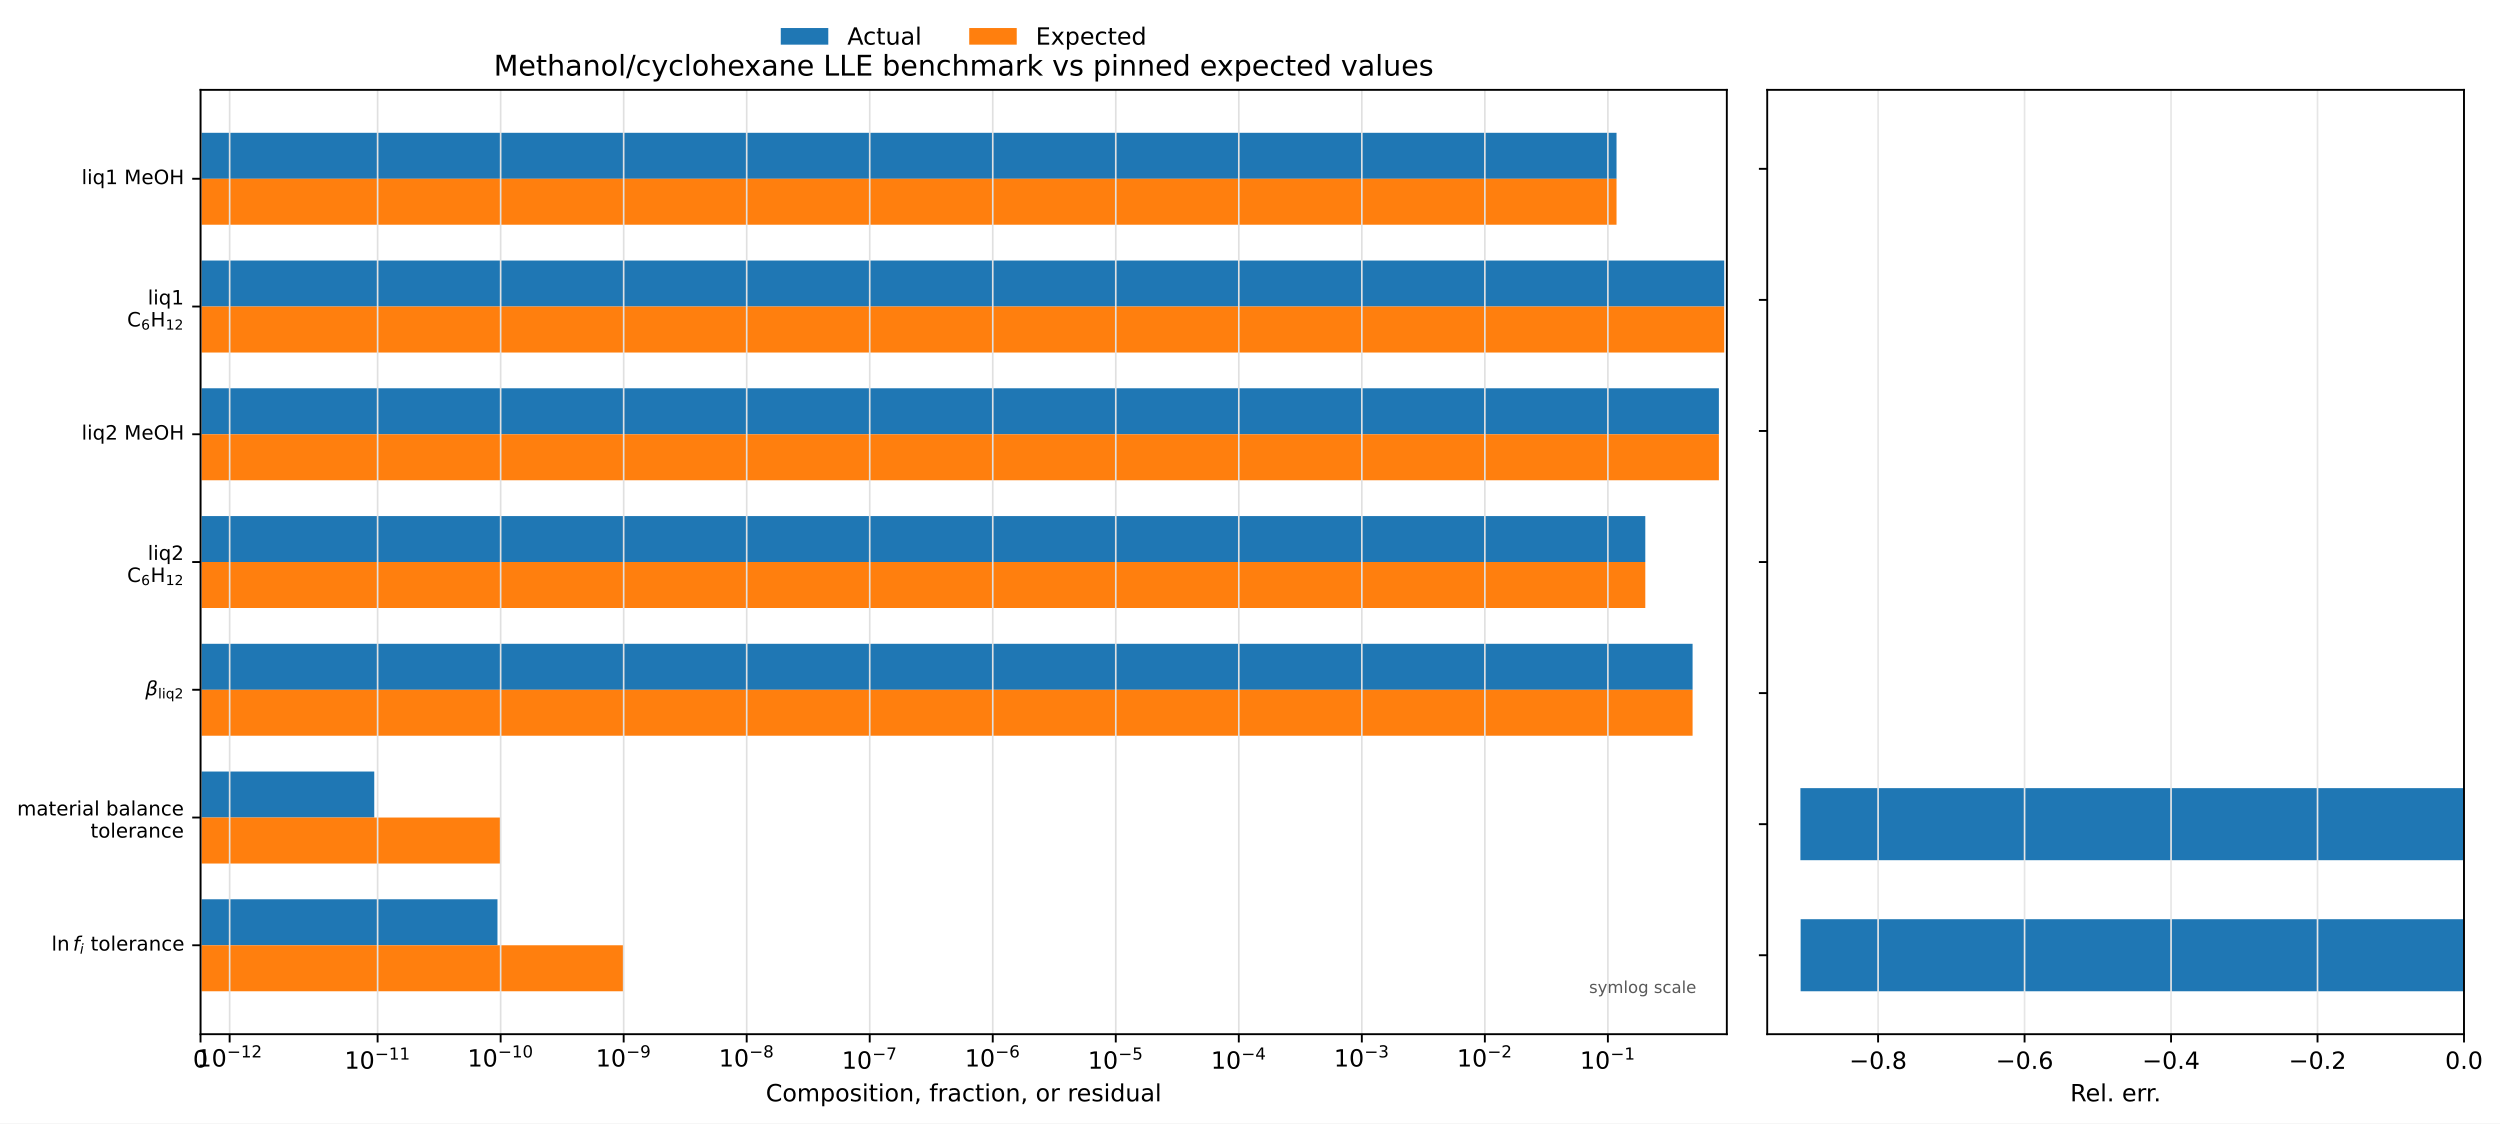
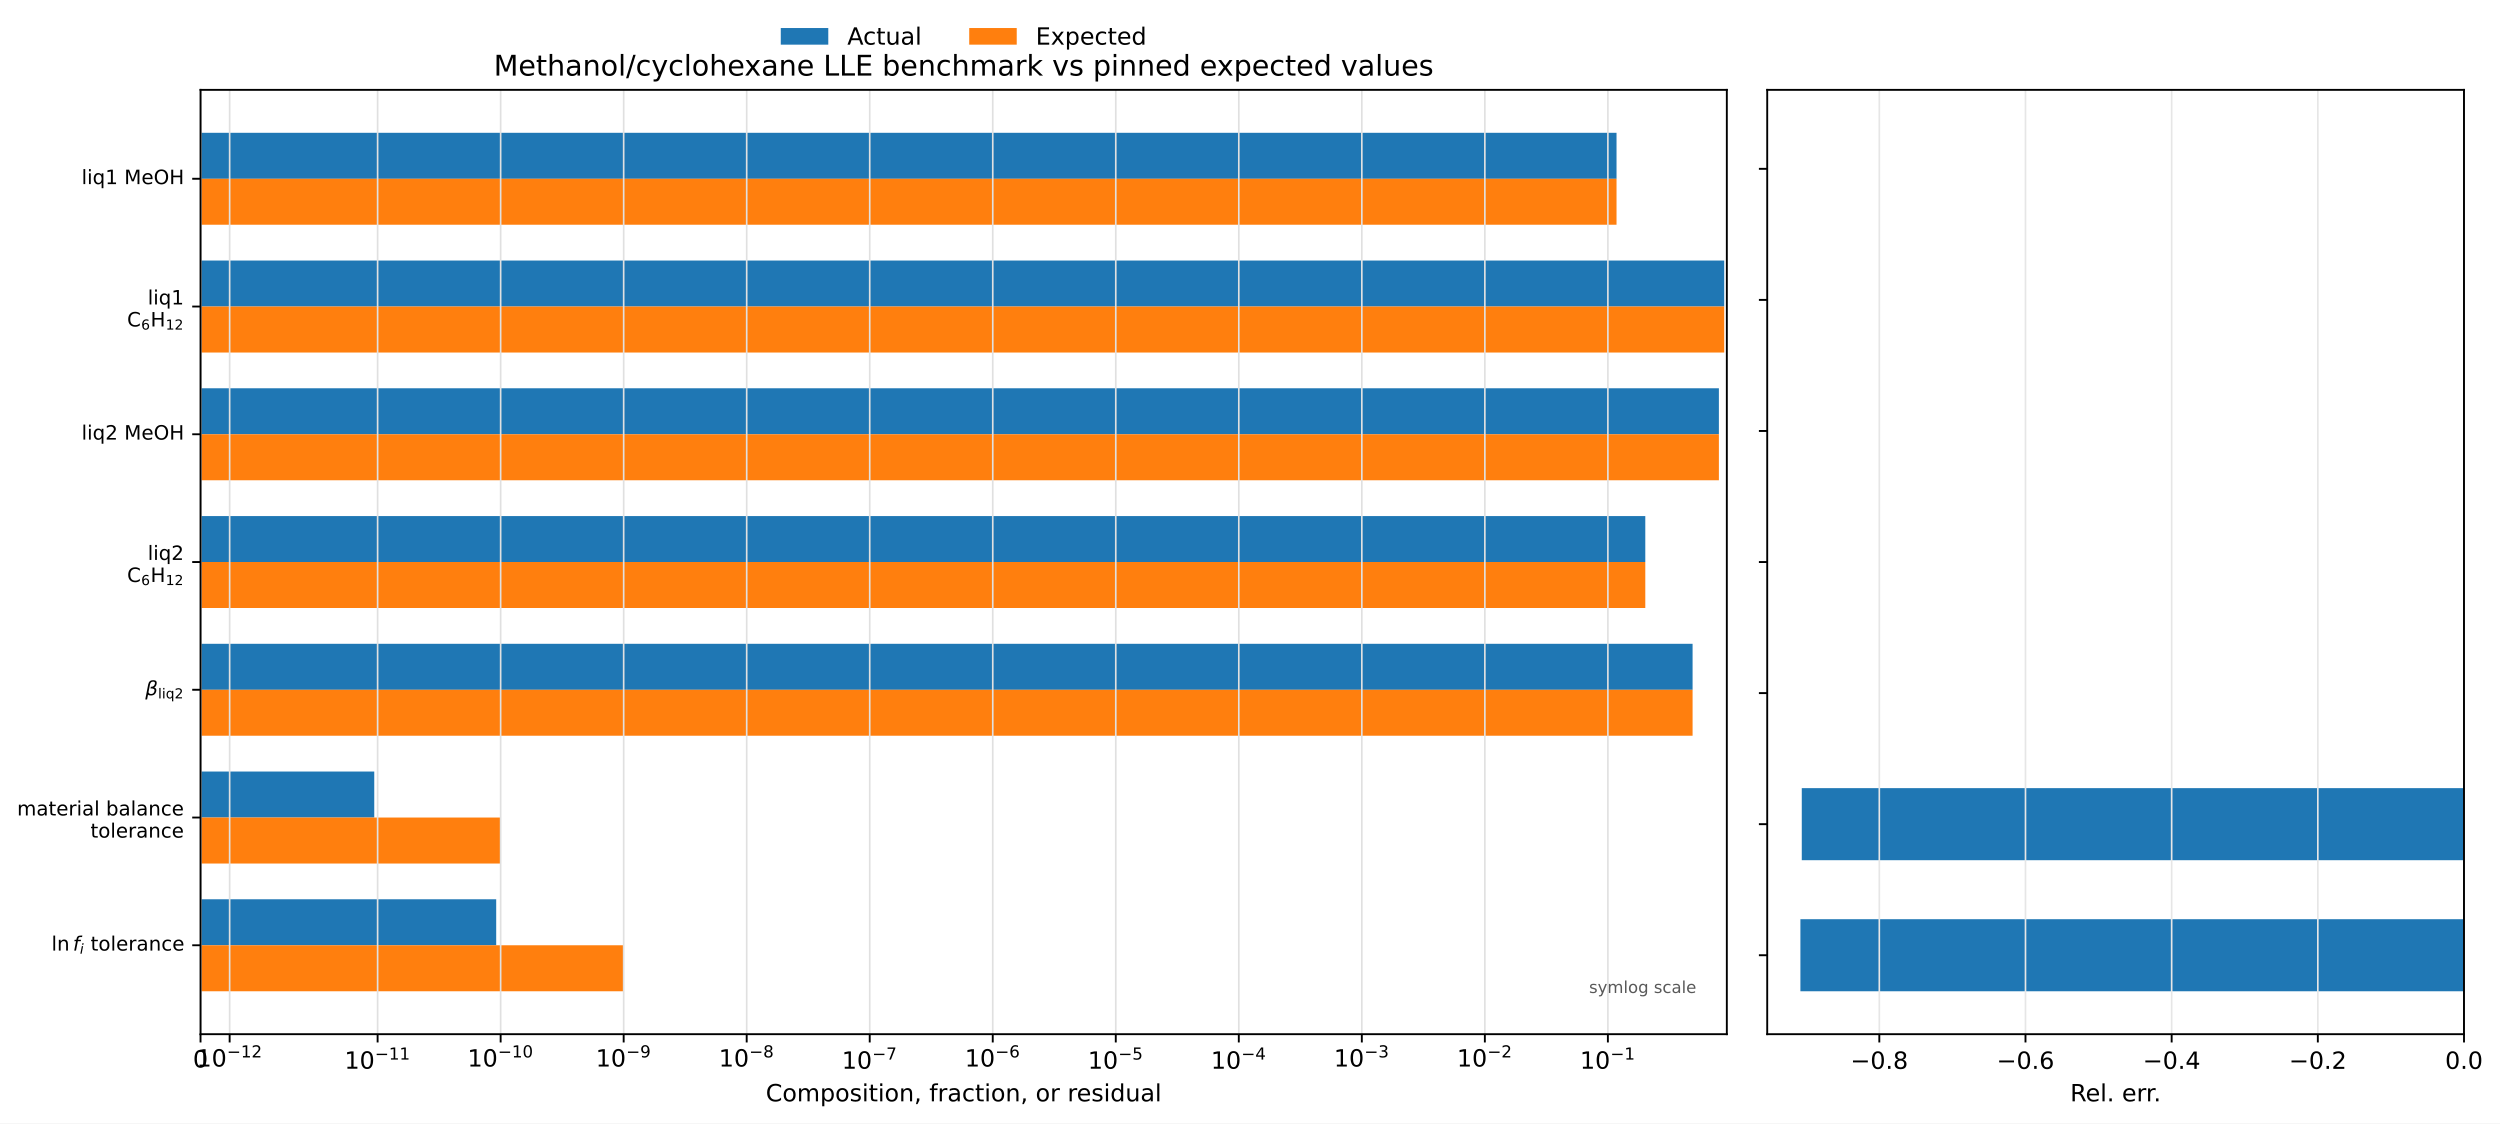
<svg xmlns="http://www.w3.org/2000/svg" xmlns:xlink="http://www.w3.org/1999/xlink" width="1052.368pt" height="472.893pt" viewBox="0 0 1052.368 472.893" version="1.1">
  <defs>
    <style type="text/css">*{stroke-linejoin: round; stroke-linecap: butt}</style>
  </defs>
  <g id="figure_1">
    <g id="patch_1">
      <path d="M 0 472.893 L 1052.368 472.893 L 1052.368 0 L 0 0 z " style="fill: #ffffff" />
    </g>
    <g id="axes_1">
      <g id="patch_2">
        <path d="M 84.411 435.336 L 726.904 435.336 L 726.904 37.828 L 84.411 37.828 z " style="fill: #ffffff" />
      </g>
      <g id="patch_3">
        <path d="M 84.411 55.897 L 680.475 55.897 L 680.475 75.256 L 84.411 75.256 z " clip-path="url(#p7296c8c92c)" style="fill: #1f77b4" />
      </g>
      <g id="patch_4">
        <path d="M 84.411 109.672 L 725.807 109.672 L 725.807 129.031 L 84.411 129.031 z " clip-path="url(#p7296c8c92c)" style="fill: #1f77b4" />
      </g>
      <g id="patch_5">
        <path d="M 84.411 163.448 L 723.562 163.448 L 723.562 182.807 L 84.411 182.807 z " clip-path="url(#p7296c8c92c)" style="fill: #1f77b4" />
      </g>
      <g id="patch_6">
        <path d="M 84.411 217.223 L 692.581 217.223 L 692.581 236.582 L 84.411 236.582 z " clip-path="url(#p7296c8c92c)" style="fill: #1f77b4" />
      </g>
      <g id="patch_7">
        <path d="M 84.411 270.999 L 712.49 270.999 L 712.49 290.358 L 84.411 290.358 z " clip-path="url(#p7296c8c92c)" style="fill: #1f77b4" />
      </g>
      <g id="patch_8">
        <path d="M 84.411 324.774 L 157.543 324.774 L 157.543 344.133 L 84.411 344.133 z " clip-path="url(#p7296c8c92c)" style="fill: #1f77b4" />
      </g>
      <g id="patch_9">
-         <path d="M 84.411 378.55 L 209.408 378.55 L 209.408 397.909 L 84.411 397.909 z " clip-path="url(#p7296c8c92c)" style="fill: #1f77b4" />
+         <path d="M 84.411 378.55 L 208.874 378.55 L 208.874 397.909 L 84.411 397.909 z " clip-path="url(#p7296c8c92c)" style="fill: #1f77b4" />
      </g>
      <g id="patch_10">
        <path d="M 84.411 75.256 L 680.475 75.256 L 680.475 94.615 L 84.411 94.615 z " clip-path="url(#p7296c8c92c)" style="fill: #ff7f0e" />
      </g>
      <g id="patch_11">
        <path d="M 84.411 129.031 L 725.807 129.031 L 725.807 148.391 L 84.411 148.391 z " clip-path="url(#p7296c8c92c)" style="fill: #ff7f0e" />
      </g>
      <g id="patch_12">
        <path d="M 84.411 182.807 L 723.562 182.807 L 723.562 202.166 L 84.411 202.166 z " clip-path="url(#p7296c8c92c)" style="fill: #ff7f0e" />
      </g>
      <g id="patch_13">
        <path d="M 84.411 236.582 L 692.581 236.582 L 692.581 255.942 L 84.411 255.942 z " clip-path="url(#p7296c8c92c)" style="fill: #ff7f0e" />
      </g>
      <g id="patch_14">
        <path d="M 84.411 290.358 L 712.49 290.358 L 712.49 309.717 L 84.411 309.717 z " clip-path="url(#p7296c8c92c)" style="fill: #ff7f0e" />
      </g>
      <g id="patch_15">
        <path d="M 84.411 344.133 L 210.744 344.133 L 210.744 363.492 L 84.411 363.492 z " clip-path="url(#p7296c8c92c)" style="fill: #ff7f0e" />
      </g>
      <g id="patch_16">
        <path d="M 84.411 397.909 L 262.532 397.909 L 262.532 417.268 L 84.411 417.268 z " clip-path="url(#p7296c8c92c)" style="fill: #ff7f0e" />
      </g>
      <g id="matplotlib.axis_1">
        <g id="xtick_1">
          <g id="line2d_1">
            <path d="M 84.411 435.336 L 84.411 37.828 " clip-path="url(#p7296c8c92c)" style="fill: none; stroke: #e0e0e0; stroke-width: 0.7; stroke-linecap: square" />
          </g>
          <g id="line2d_2">
            <defs>
              <path id="mdc2d018aba" d="M 0 0 L 0 3.5 " style="stroke: #000000; stroke-width: 0.8" />
            </defs>
            <g>
              <use xlink:href="#mdc2d018aba" x="84.411" y="435.336" style="stroke: #000000; stroke-width: 0.8" />
            </g>
          </g>
          <g id="text_1">
            <g transform="translate(81.21149 449.9349)">
              <text>
                <tspan x="0" y="-0.578" style="font-size: 10px; font-family: 'DejaVu Sans'">0</tspan>
              </text>
            </g>
          </g>
        </g>
        <g id="xtick_2">
          <g id="line2d_3">
            <path d="M 96.666 435.336 L 96.666 37.828 " clip-path="url(#p7296c8c92c)" style="fill: none; stroke: #e0e0e0; stroke-width: 0.7; stroke-linecap: square" />
          </g>
          <g id="line2d_4">
            <g>
              <use xlink:href="#mdc2d018aba" x="96.666" y="435.336" style="stroke: #000000; stroke-width: 0.8" />
            </g>
          </g>
          <g id="text_2">
            <g transform="translate(82.71625 449.9349)">
              <text>
                <tspan x="0" y="-0.977" style="font-size: 10px; font-family: 'DejaVu Sans'">1</tspan>
                <tspan x="6.362" y="-0.977" style="font-size: 10px; font-family: 'DejaVu Sans'">0</tspan>
                <tspan x="12.82" y="-4.805" style="font-size: 7px; font-family: 'DejaVu Sans'">−</tspan>
                <tspan x="18.686" y="-4.805" style="font-size: 7px; font-family: 'DejaVu Sans'">1</tspan>
                <tspan x="23.139" y="-4.805" style="font-size: 7px; font-family: 'DejaVu Sans'">2</tspan>
              </text>
            </g>
          </g>
        </g>
        <g id="xtick_3">
          <g id="line2d_5">
            <path d="M 158.956 435.336 L 158.956 37.828 " clip-path="url(#p7296c8c92c)" style="fill: none; stroke: #e0e0e0; stroke-width: 0.7; stroke-linecap: square" />
          </g>
          <g id="line2d_6">
            <g>
              <use xlink:href="#mdc2d018aba" x="158.956" y="435.336" style="stroke: #000000; stroke-width: 0.8" />
            </g>
          </g>
          <g id="text_3">
            <g transform="translate(145.0063 449.9349)">
              <text>
                <tspan x="0" y="-0.064" style="font-size: 10px; font-family: 'DejaVu Sans'">1</tspan>
                <tspan x="6.362" y="-0.064" style="font-size: 10px; font-family: 'DejaVu Sans'">0</tspan>
                <tspan x="12.82" y="-3.892" style="font-size: 7px; font-family: 'DejaVu Sans'">−</tspan>
                <tspan x="18.686" y="-3.892" style="font-size: 7px; font-family: 'DejaVu Sans'">1</tspan>
                <tspan x="23.139" y="-3.892" style="font-size: 7px; font-family: 'DejaVu Sans'">1</tspan>
              </text>
            </g>
          </g>
        </g>
        <g id="xtick_4">
          <g id="line2d_7">
            <path d="M 210.744 435.336 L 210.744 37.828 " clip-path="url(#p7296c8c92c)" style="fill: none; stroke: #e0e0e0; stroke-width: 0.7; stroke-linecap: square" />
          </g>
          <g id="line2d_8">
            <g>
              <use xlink:href="#mdc2d018aba" x="210.744" y="435.336" style="stroke: #000000; stroke-width: 0.8" />
            </g>
          </g>
          <g id="text_4">
            <g transform="translate(196.794 449.9349)">
              <text>
                <tspan x="0" y="-0.977" style="font-size: 10px; font-family: 'DejaVu Sans'">1</tspan>
                <tspan x="6.362" y="-0.977" style="font-size: 10px; font-family: 'DejaVu Sans'">0</tspan>
                <tspan x="12.82" y="-4.805" style="font-size: 7px; font-family: 'DejaVu Sans'">−</tspan>
                <tspan x="18.686" y="-4.805" style="font-size: 7px; font-family: 'DejaVu Sans'">1</tspan>
                <tspan x="23.139" y="-4.805" style="font-size: 7px; font-family: 'DejaVu Sans'">0</tspan>
              </text>
            </g>
          </g>
        </g>
        <g id="xtick_5">
          <g id="line2d_9">
            <path d="M 262.532 435.336 L 262.532 37.828 " clip-path="url(#p7296c8c92c)" style="fill: none; stroke: #e0e0e0; stroke-width: 0.7; stroke-linecap: square" />
          </g>
          <g id="line2d_10">
            <g>
              <use xlink:href="#mdc2d018aba" x="262.532" y="435.336" style="stroke: #000000; stroke-width: 0.8" />
            </g>
          </g>
          <g id="text_5">
            <g transform="translate(250.7816 449.9349)">
              <text>
                <tspan x="0" y="-0.977" style="font-size: 10px; font-family: 'DejaVu Sans'">1</tspan>
                <tspan x="6.362" y="-0.977" style="font-size: 10px; font-family: 'DejaVu Sans'">0</tspan>
                <tspan x="12.82" y="-4.805" style="font-size: 7px; font-family: 'DejaVu Sans'">−</tspan>
                <tspan x="18.686" y="-4.805" style="font-size: 7px; font-family: 'DejaVu Sans'">9</tspan>
              </text>
            </g>
          </g>
        </g>
        <g id="xtick_6">
          <g id="line2d_11">
            <path d="M 314.319 435.336 L 314.319 37.828 " clip-path="url(#p7296c8c92c)" style="fill: none; stroke: #e0e0e0; stroke-width: 0.7; stroke-linecap: square" />
          </g>
          <g id="line2d_12">
            <g>
              <use xlink:href="#mdc2d018aba" x="314.319" y="435.336" style="stroke: #000000; stroke-width: 0.8" />
            </g>
          </g>
          <g id="text_6">
            <g transform="translate(302.5692 449.9349)">
              <text>
                <tspan x="0" y="-0.977" style="font-size: 10px; font-family: 'DejaVu Sans'">1</tspan>
                <tspan x="6.362" y="-0.977" style="font-size: 10px; font-family: 'DejaVu Sans'">0</tspan>
                <tspan x="12.82" y="-4.805" style="font-size: 7px; font-family: 'DejaVu Sans'">−</tspan>
                <tspan x="18.686" y="-4.805" style="font-size: 7px; font-family: 'DejaVu Sans'">8</tspan>
              </text>
            </g>
          </g>
        </g>
        <g id="xtick_7">
          <g id="line2d_13">
            <path d="M 366.107 435.336 L 366.107 37.828 " clip-path="url(#p7296c8c92c)" style="fill: none; stroke: #e0e0e0; stroke-width: 0.7; stroke-linecap: square" />
          </g>
          <g id="line2d_14">
            <g>
              <use xlink:href="#mdc2d018aba" x="366.107" y="435.336" style="stroke: #000000; stroke-width: 0.8" />
            </g>
          </g>
          <g id="text_7">
            <g transform="translate(354.3569 449.9349)">
              <text>
                <tspan x="0" y="-0.064" style="font-size: 10px; font-family: 'DejaVu Sans'">1</tspan>
                <tspan x="6.362" y="-0.064" style="font-size: 10px; font-family: 'DejaVu Sans'">0</tspan>
                <tspan x="12.82" y="-3.892" style="font-size: 7px; font-family: 'DejaVu Sans'">−</tspan>
                <tspan x="18.686" y="-3.892" style="font-size: 7px; font-family: 'DejaVu Sans'">7</tspan>
              </text>
            </g>
          </g>
        </g>
        <g id="xtick_8">
          <g id="line2d_15">
            <path d="M 417.895 435.336 L 417.895 37.828 " clip-path="url(#p7296c8c92c)" style="fill: none; stroke: #e0e0e0; stroke-width: 0.7; stroke-linecap: square" />
          </g>
          <g id="line2d_16">
            <g>
              <use xlink:href="#mdc2d018aba" x="417.895" y="435.336" style="stroke: #000000; stroke-width: 0.8" />
            </g>
          </g>
          <g id="text_8">
            <g transform="translate(406.1445 449.9349)">
              <text>
                <tspan x="0" y="-0.977" style="font-size: 10px; font-family: 'DejaVu Sans'">1</tspan>
                <tspan x="6.362" y="-0.977" style="font-size: 10px; font-family: 'DejaVu Sans'">0</tspan>
                <tspan x="12.82" y="-4.805" style="font-size: 7px; font-family: 'DejaVu Sans'">−</tspan>
                <tspan x="18.686" y="-4.805" style="font-size: 7px; font-family: 'DejaVu Sans'">6</tspan>
              </text>
            </g>
          </g>
        </g>
        <g id="xtick_9">
          <g id="line2d_17">
            <path d="M 469.682 435.336 L 469.682 37.828 " clip-path="url(#p7296c8c92c)" style="fill: none; stroke: #e0e0e0; stroke-width: 0.7; stroke-linecap: square" />
          </g>
          <g id="line2d_18">
            <g>
              <use xlink:href="#mdc2d018aba" x="469.682" y="435.336" style="stroke: #000000; stroke-width: 0.8" />
            </g>
          </g>
          <g id="text_9">
            <g transform="translate(457.9322 449.9349)">
              <text>
                <tspan x="0" y="-0.064" style="font-size: 10px; font-family: 'DejaVu Sans'">1</tspan>
                <tspan x="6.362" y="-0.064" style="font-size: 10px; font-family: 'DejaVu Sans'">0</tspan>
                <tspan x="12.82" y="-3.892" style="font-size: 7px; font-family: 'DejaVu Sans'">−</tspan>
                <tspan x="18.686" y="-3.892" style="font-size: 7px; font-family: 'DejaVu Sans'">5</tspan>
              </text>
            </g>
          </g>
        </g>
        <g id="xtick_10">
          <g id="line2d_19">
            <path d="M 521.47 435.336 L 521.47 37.828 " clip-path="url(#p7296c8c92c)" style="fill: none; stroke: #e0e0e0; stroke-width: 0.7; stroke-linecap: square" />
          </g>
          <g id="line2d_20">
            <g>
              <use xlink:href="#mdc2d018aba" x="521.47" y="435.336" style="stroke: #000000; stroke-width: 0.8" />
            </g>
          </g>
          <g id="text_10">
            <g transform="translate(509.7198 449.9349)">
              <text>
                <tspan x="0" y="-0.064" style="font-size: 10px; font-family: 'DejaVu Sans'">1</tspan>
                <tspan x="6.362" y="-0.064" style="font-size: 10px; font-family: 'DejaVu Sans'">0</tspan>
                <tspan x="12.82" y="-3.892" style="font-size: 7px; font-family: 'DejaVu Sans'">−</tspan>
                <tspan x="18.686" y="-3.892" style="font-size: 7px; font-family: 'DejaVu Sans'">4</tspan>
              </text>
            </g>
          </g>
        </g>
        <g id="xtick_11">
          <g id="line2d_21">
            <path d="M 573.257 435.336 L 573.257 37.828 " clip-path="url(#p7296c8c92c)" style="fill: none; stroke: #e0e0e0; stroke-width: 0.7; stroke-linecap: square" />
          </g>
          <g id="line2d_22">
            <g>
              <use xlink:href="#mdc2d018aba" x="573.257" y="435.336" style="stroke: #000000; stroke-width: 0.8" />
            </g>
          </g>
          <g id="text_11">
            <g transform="translate(561.5075 449.9349)">
              <text>
                <tspan x="0" y="-0.977" style="font-size: 10px; font-family: 'DejaVu Sans'">1</tspan>
                <tspan x="6.362" y="-0.977" style="font-size: 10px; font-family: 'DejaVu Sans'">0</tspan>
                <tspan x="12.82" y="-4.805" style="font-size: 7px; font-family: 'DejaVu Sans'">−</tspan>
                <tspan x="18.686" y="-4.805" style="font-size: 7px; font-family: 'DejaVu Sans'">3</tspan>
              </text>
            </g>
          </g>
        </g>
        <g id="xtick_12">
          <g id="line2d_23">
            <path d="M 625.045 435.336 L 625.045 37.828 " clip-path="url(#p7296c8c92c)" style="fill: none; stroke: #e0e0e0; stroke-width: 0.7; stroke-linecap: square" />
          </g>
          <g id="line2d_24">
            <g>
              <use xlink:href="#mdc2d018aba" x="625.045" y="435.336" style="stroke: #000000; stroke-width: 0.8" />
            </g>
          </g>
          <g id="text_12">
            <g transform="translate(613.2951 449.9349)">
              <text>
                <tspan x="0" y="-0.977" style="font-size: 10px; font-family: 'DejaVu Sans'">1</tspan>
                <tspan x="6.362" y="-0.977" style="font-size: 10px; font-family: 'DejaVu Sans'">0</tspan>
                <tspan x="12.82" y="-4.805" style="font-size: 7px; font-family: 'DejaVu Sans'">−</tspan>
                <tspan x="18.686" y="-4.805" style="font-size: 7px; font-family: 'DejaVu Sans'">2</tspan>
              </text>
            </g>
          </g>
        </g>
        <g id="xtick_13">
          <g id="line2d_25">
            <path d="M 676.833 435.336 L 676.833 37.828 " clip-path="url(#p7296c8c92c)" style="fill: none; stroke: #e0e0e0; stroke-width: 0.7; stroke-linecap: square" />
          </g>
          <g id="line2d_26">
            <g>
              <use xlink:href="#mdc2d018aba" x="676.833" y="435.336" style="stroke: #000000; stroke-width: 0.8" />
            </g>
          </g>
          <g id="text_13">
            <g transform="translate(665.0828 449.9349)">
              <text>
                <tspan x="0" y="-0.064" style="font-size: 10px; font-family: 'DejaVu Sans'">1</tspan>
                <tspan x="6.362" y="-0.064" style="font-size: 10px; font-family: 'DejaVu Sans'">0</tspan>
                <tspan x="12.82" y="-3.892" style="font-size: 7px; font-family: 'DejaVu Sans'">−</tspan>
                <tspan x="18.686" y="-3.892" style="font-size: 7px; font-family: 'DejaVu Sans'">1</tspan>
              </text>
            </g>
          </g>
        </g>
        <g id="text_14">
          <text style="font-size: 10px; font-family: 'DejaVu Sans', 'Bitstream Vera Sans', 'Computer Modern Sans Serif', 'Lucida Grande', 'Verdana', 'Geneva', 'Lucid', 'Arial', 'Helvetica', 'Avant Garde', sans-serif; text-anchor: middle" x="405.658" y="463.613" transform="rotate(-0 405.658 463.613)">Composition, fraction, or residual</text>
        </g>
      </g>
      <g id="matplotlib.axis_2">
        <g id="ytick_1">
          <g id="line2d_27">
            <defs>
              <path id="m029e93d960" d="M 0 0 L -3.5 0 " style="stroke: #000000; stroke-width: 0.8" />
            </defs>
            <g>
              <use xlink:href="#m029e93d960" x="84.411" y="75.256" style="stroke: #000000; stroke-width: 0.8" />
            </g>
          </g>
          <g id="text_15">
            <g transform="translate(34.34539 78.4214)">
              <text>
                <tspan x="0" y="-0.922" style="font-size: 8.33px; font-family: 'DejaVu Sans'">l</tspan>
                <tspan x="2.327" y="-0.922" style="font-size: 8.33px; font-family: 'DejaVu Sans'">i</tspan>
                <tspan x="4.654" y="-0.922" style="font-size: 8.33px; font-family: 'DejaVu Sans'">q</tspan>
                <tspan x="9.97" y="-0.922" style="font-size: 8.33px; font-family: 'DejaVu Sans'">1</tspan>
                <tspan x="15.298" y="-0.922" style="font-size: 8.33px; font-family: 'DejaVu Sans'"> </tspan>
                <tspan x="17.96" y="-0.922" style="font-size: 8.33px; font-family: 'DejaVu Sans'">M</tspan>
                <tspan x="25.186" y="-0.922" style="font-size: 8.33px; font-family: 'DejaVu Sans'">e</tspan>
                <tspan x="30.339" y="-0.922" style="font-size: 8.33px; font-family: 'DejaVu Sans'">O</tspan>
                <tspan x="36.931" y="-0.922" style="font-size: 8.33px; font-family: 'DejaVu Sans'">H</tspan>
              </text>
            </g>
          </g>
        </g>
        <g id="ytick_2">
          <g id="line2d_28">
            <g>
              <use xlink:href="#m029e93d960" x="84.411" y="129.031" style="stroke: #000000; stroke-width: 0.8" />
            </g>
          </g>
          <g id="text_16">
            <text style="font-size: 8.33px; font-family: 'DejaVu Sans', 'Bitstream Vera Sans', 'Computer Modern Sans Serif', 'Lucida Grande', 'Verdana', 'Geneva', 'Lucid', 'Arial', 'Helvetica', 'Avant Garde', sans-serif" transform="translate(62.19492 128.1653)">liq1</text>
            <g transform="translate(53.50439 137.493)">
              <text>
                <tspan x="0" y="-0.062" style="font-size: 8.33px; font-family: 'DejaVu Sans'">C</tspan>
                <tspan x="9.873" y="-0.062" style="font-size: 8.33px; font-family: 'DejaVu Sans'">H</tspan>
                <tspan x="5.924" y="1.25" style="font-size: 5.831px; font-family: 'DejaVu Sans'">6</tspan>
                <tspan x="16.247" y="1.25" style="font-size: 5.831px; font-family: 'DejaVu Sans'">1</tspan>
                <tspan x="19.977" y="1.25" style="font-size: 5.831px; font-family: 'DejaVu Sans'">2</tspan>
              </text>
            </g>
          </g>
        </g>
        <g id="ytick_3">
          <g id="line2d_29">
            <g>
              <use xlink:href="#m029e93d960" x="84.411" y="182.807" style="stroke: #000000; stroke-width: 0.8" />
            </g>
          </g>
          <g id="text_17">
            <g transform="translate(34.34539 185.9723)">
              <text>
                <tspan x="0" y="-0.922" style="font-size: 8.33px; font-family: 'DejaVu Sans'">l</tspan>
                <tspan x="2.327" y="-0.922" style="font-size: 8.33px; font-family: 'DejaVu Sans'">i</tspan>
                <tspan x="4.654" y="-0.922" style="font-size: 8.33px; font-family: 'DejaVu Sans'">q</tspan>
                <tspan x="9.97" y="-0.922" style="font-size: 8.33px; font-family: 'DejaVu Sans'">2</tspan>
                <tspan x="15.298" y="-0.922" style="font-size: 8.33px; font-family: 'DejaVu Sans'"> </tspan>
                <tspan x="17.96" y="-0.922" style="font-size: 8.33px; font-family: 'DejaVu Sans'">M</tspan>
                <tspan x="25.186" y="-0.922" style="font-size: 8.33px; font-family: 'DejaVu Sans'">e</tspan>
                <tspan x="30.339" y="-0.922" style="font-size: 8.33px; font-family: 'DejaVu Sans'">O</tspan>
                <tspan x="36.931" y="-0.922" style="font-size: 8.33px; font-family: 'DejaVu Sans'">H</tspan>
              </text>
            </g>
          </g>
        </g>
        <g id="ytick_4">
          <g id="line2d_30">
            <g>
              <use xlink:href="#m029e93d960" x="84.411" y="236.582" style="stroke: #000000; stroke-width: 0.8" />
            </g>
          </g>
          <g id="text_18">
            <text style="font-size: 8.33px; font-family: 'DejaVu Sans', 'Bitstream Vera Sans', 'Computer Modern Sans Serif', 'Lucida Grande', 'Verdana', 'Geneva', 'Lucid', 'Arial', 'Helvetica', 'Avant Garde', sans-serif" transform="translate(62.19492 235.7162)">liq2</text>
            <g transform="translate(53.50439 245.044)">
              <text>
                <tspan x="0" y="-0.062" style="font-size: 8.33px; font-family: 'DejaVu Sans'">C</tspan>
                <tspan x="9.873" y="-0.062" style="font-size: 8.33px; font-family: 'DejaVu Sans'">H</tspan>
                <tspan x="5.924" y="1.25" style="font-size: 5.831px; font-family: 'DejaVu Sans'">6</tspan>
                <tspan x="16.247" y="1.25" style="font-size: 5.831px; font-family: 'DejaVu Sans'">1</tspan>
                <tspan x="19.977" y="1.25" style="font-size: 5.831px; font-family: 'DejaVu Sans'">2</tspan>
              </text>
            </g>
          </g>
        </g>
        <g id="ytick_5">
          <g id="line2d_31">
            <g>
              <use xlink:href="#m029e93d960" x="84.411" y="290.358" style="stroke: #000000; stroke-width: 0.8" />
            </g>
          </g>
          <g id="text_19">
            <g transform="translate(61.16799 293.5649)">
              <text>
                <tspan x="0" y="-0.875" style="font-style: oblique; font-size: 8.33px; font-family: 'DejaVu Sans'">β</tspan>
                <tspan x="5.345" y="0.438" style="font-size: 5.831px; font-family: 'DejaVu Sans'">l</tspan>
                <tspan x="6.974" y="0.438" style="font-size: 5.831px; font-family: 'DejaVu Sans'">i</tspan>
                <tspan x="8.602" y="0.438" style="font-size: 5.831px; font-family: 'DejaVu Sans'">q</tspan>
                <tspan x="12.324" y="0.438" style="font-size: 5.831px; font-family: 'DejaVu Sans'">2</tspan>
              </text>
            </g>
          </g>
        </g>
        <g id="ytick_6">
          <g id="line2d_32">
            <g>
              <use xlink:href="#m029e93d960" x="84.411" y="344.133" style="stroke: #000000; stroke-width: 0.8" />
            </g>
          </g>
          <g id="text_20">
            <text style="font-size: 8.33px; font-family: 'DejaVu Sans', 'Bitstream Vera Sans', 'Computer Modern Sans Serif', 'Lucida Grande', 'Verdana', 'Geneva', 'Lucid', 'Arial', 'Helvetica', 'Avant Garde', sans-serif" transform="translate(7.2 343.2671)">material balance</text>
            <text style="font-size: 8.33px; font-family: 'DejaVu Sans', 'Bitstream Vera Sans', 'Computer Modern Sans Serif', 'Lucida Grande', 'Verdana', 'Geneva', 'Lucid', 'Arial', 'Helvetica', 'Avant Garde', sans-serif" transform="translate(38.09519 352.5949)">tolerance</text>
          </g>
        </g>
        <g id="ytick_7">
          <g id="line2d_33">
            <g>
              <use xlink:href="#m029e93d960" x="84.411" y="397.909" style="stroke: #000000; stroke-width: 0.8" />
            </g>
          </g>
          <g id="text_21">
            <g transform="translate(21.68379 401.0735)">
              <text>
                <tspan x="0" y="-0.922" style="font-size: 8.33px; font-family: 'DejaVu Sans'">l</tspan>
                <tspan x="2.327" y="-0.922" style="font-size: 8.33px; font-family: 'DejaVu Sans'">n</tspan>
                <tspan x="13.791" y="-0.922" style="font-size: 8.33px; font-family: 'DejaVu Sans'"> </tspan>
                <tspan x="16.453" y="-0.922" style="font-size: 8.33px; font-family: 'DejaVu Sans'">t</tspan>
                <tspan x="19.736" y="-0.922" style="font-size: 8.33px; font-family: 'DejaVu Sans'">o</tspan>
                <tspan x="24.86" y="-0.922" style="font-size: 8.33px; font-family: 'DejaVu Sans'">l</tspan>
                <tspan x="27.187" y="-0.922" style="font-size: 8.33px; font-family: 'DejaVu Sans'">e</tspan>
                <tspan x="32.34" y="-0.922" style="font-size: 8.33px; font-family: 'DejaVu Sans'">r</tspan>
                <tspan x="35.783" y="-0.922" style="font-size: 8.33px; font-family: 'DejaVu Sans'">a</tspan>
                <tspan x="40.915" y="-0.922" style="font-size: 8.33px; font-family: 'DejaVu Sans'">n</tspan>
                <tspan x="46.223" y="-0.922" style="font-size: 8.33px; font-family: 'DejaVu Sans'">c</tspan>
                <tspan x="50.828" y="-0.922" style="font-size: 8.33px; font-family: 'DejaVu Sans'">e</tspan>
                <tspan x="8.995" y="-0.922" style="font-style: oblique; font-size: 8.33px; font-family: 'DejaVu Sans'">f</tspan>
                <tspan x="11.943" y="0.391" style="font-style: oblique; font-size: 5.831px; font-family: 'DejaVu Sans'">i</tspan>
              </text>
            </g>
          </g>
        </g>
      </g>
      <g id="line2d_34">
        <path d="M 84.411 435.336 L 84.411 37.828 " clip-path="url(#p7296c8c92c)" style="fill: none; stroke: #d1d1d1; stroke-width: 0.8; stroke-linecap: square" />
      </g>
      <g id="patch_17">
        <path d="M 84.411 435.336 L 84.411 37.828 " style="fill: none; stroke: #000000; stroke-width: 0.8; stroke-linejoin: miter; stroke-linecap: square" />
      </g>
      <g id="patch_18">
        <path d="M 726.904 435.336 L 726.904 37.828 " style="fill: none; stroke: #000000; stroke-width: 0.8; stroke-linejoin: miter; stroke-linecap: square" />
      </g>
      <g id="patch_19">
        <path d="M 84.411 435.336 L 726.904 435.336 " style="fill: none; stroke: #000000; stroke-width: 0.8; stroke-linejoin: miter; stroke-linecap: square" />
      </g>
      <g id="patch_20">
        <path d="M 84.411 37.828 L 726.904 37.828 " style="fill: none; stroke: #000000; stroke-width: 0.8; stroke-linejoin: miter; stroke-linecap: square" />
      </g>
      <g id="text_22">
        <text style="font-size: 6.94px; font-family: 'DejaVu Sans', 'Bitstream Vera Sans', 'Computer Modern Sans Serif', 'Lucida Grande', 'Verdana', 'Geneva', 'Lucid', 'Arial', 'Helvetica', 'Avant Garde', sans-serif; text-anchor: end; fill: #595959" x="714.055" y="417.993" transform="rotate(-0 714.0546 417.9928)">symlog scale</text>
      </g>
      <g id="text_23">
        <text style="font-size: 12px; font-family: 'DejaVu Sans', 'Bitstream Vera Sans', 'Computer Modern Sans Serif', 'Lucida Grande', 'Verdana', 'Geneva', 'Lucid', 'Arial', 'Helvetica', 'Avant Garde', sans-serif; text-anchor: middle" x="405.658" y="31.828" transform="rotate(-0 405.658 31.82829)">Methanol/cyclohexane LLE benchmark vs pinned expected values</text>
      </g>
      <g id="legend_1">
        <g id="patch_21">
          <path d="M 328.664 18.798 L 348.664 18.798 L 348.664 11.798 L 328.664 11.798 z " style="fill: #1f77b4" />
        </g>
        <g id="text_24">
          <text style="font-size: 10px; font-family: 'DejaVu Sans', 'Bitstream Vera Sans', 'Computer Modern Sans Serif', 'Lucida Grande', 'Verdana', 'Geneva', 'Lucid', 'Arial', 'Helvetica', 'Avant Garde', sans-serif; text-anchor: start" x="356.664" y="18.798" transform="rotate(-0 356.6642 18.79844)">Actual</text>
        </g>
        <g id="patch_22">
          <path d="M 407.992 18.798 L 427.992 18.798 L 427.992 11.798 L 407.992 11.798 z " style="fill: #ff7f0e" />
        </g>
        <g id="text_25">
          <text style="font-size: 10px; font-family: 'DejaVu Sans', 'Bitstream Vera Sans', 'Computer Modern Sans Serif', 'Lucida Grande', 'Verdana', 'Geneva', 'Lucid', 'Arial', 'Helvetica', 'Avant Garde', sans-serif; text-anchor: start" x="435.992" y="18.798" transform="rotate(-0 435.9924 18.79844)">Expected</text>
        </g>
      </g>
    </g>
    <g id="axes_2">
      <g id="patch_23">
        <path d="M 743.904 435.336 L 1037.216 435.336 L 1037.216 37.828 L 743.904 37.828 z " style="fill: #ffffff" />
      </g>
      <g id="patch_24">
        <path d="M 1037.216 55.897 L 1037.216 55.897 L 1037.216 86.241 L 1037.216 86.241 z " clip-path="url(#pccedbb0c98)" style="fill: #1f77b4" />
      </g>
      <g id="patch_25">
        <path d="M 1037.216 111.068 L 1037.216 111.068 L 1037.216 141.412 L 1037.216 141.412 z " clip-path="url(#pccedbb0c98)" style="fill: #1f77b4" />
      </g>
      <g id="patch_26">
        <path d="M 1037.216 166.239 L 1037.216 166.239 L 1037.216 196.583 L 1037.216 196.583 z " clip-path="url(#pccedbb0c98)" style="fill: #1f77b4" />
      </g>
      <g id="patch_27">
        <path d="M 1037.216 221.41 L 1037.216 221.41 L 1037.216 251.754 L 1037.216 251.754 z " clip-path="url(#pccedbb0c98)" style="fill: #1f77b4" />
      </g>
      <g id="patch_28">
        <path d="M 1037.216 276.581 L 1037.216 276.581 L 1037.216 306.926 L 1037.216 306.926 z " clip-path="url(#pccedbb0c98)" style="fill: #1f77b4" />
      </g>
      <g id="patch_29">
-         <path d="M 1037.216 331.753 L 757.872 331.753 L 757.872 362.097 L 1037.216 362.097 z " clip-path="url(#pccedbb0c98)" style="fill: #1f77b4" />
+         <path d="M 1037.216 331.753 L 758.452 331.753 L 758.452 362.097 L 1037.216 362.097 z " clip-path="url(#pccedbb0c98)" style="fill: #1f77b4" />
      </g>
      <g id="patch_30">
-         <path d="M 1037.216 386.924 L 757.971 386.924 L 757.971 417.268 L 1037.216 417.268 z " clip-path="url(#pccedbb0c98)" style="fill: #1f77b4" />
+         <path d="M 1037.216 386.924 L 757.872 386.924 L 757.872 417.268 L 1037.216 417.268 z " clip-path="url(#pccedbb0c98)" style="fill: #1f77b4" />
      </g>
      <g id="matplotlib.axis_3">
        <g id="xtick_14">
          <g id="line2d_35">
-             <path d="M 790.579 435.336 L 790.579 37.828 " clip-path="url(#pccedbb0c98)" style="fill: none; stroke: #e6e6e6; stroke-width: 0.7; stroke-linecap: square" />
+             <path d="M 791.091 435.336 L 791.091 37.828 " clip-path="url(#pccedbb0c98)" style="fill: none; stroke: #e6e6e6; stroke-width: 0.7; stroke-linecap: square" />
          </g>
          <g id="line2d_36">
            <g>
-               <use xlink:href="#mdc2d018aba" x="790.579" y="435.336" style="stroke: #000000; stroke-width: 0.8" />
+               <use xlink:href="#mdc2d018aba" x="791.091" y="435.336" style="stroke: #000000; stroke-width: 0.8" />
            </g>
          </g>
          <g id="text_26">
-             <text style="font-size: 10px; font-family: 'DejaVu Sans', 'Bitstream Vera Sans', 'Computer Modern Sans Serif', 'Lucida Grande', 'Verdana', 'Geneva', 'Lucid', 'Arial', 'Helvetica', 'Avant Garde', sans-serif; text-anchor: middle" x="790.579" y="449.935" transform="rotate(-0 790.5791 449.9349)">−0.8</text>
+             <text style="font-size: 10px; font-family: 'DejaVu Sans', 'Bitstream Vera Sans', 'Computer Modern Sans Serif', 'Lucida Grande', 'Verdana', 'Geneva', 'Lucid', 'Arial', 'Helvetica', 'Avant Garde', sans-serif; text-anchor: middle" x="791.091" y="449.935" transform="rotate(-0 791.0913 449.9349)">−0.8</text>
          </g>
        </g>
        <g id="xtick_15">
          <g id="line2d_37">
-             <path d="M 852.238 435.336 L 852.238 37.828 " clip-path="url(#pccedbb0c98)" style="fill: none; stroke: #e6e6e6; stroke-width: 0.7; stroke-linecap: square" />
+             <path d="M 852.623 435.336 L 852.623 37.828 " clip-path="url(#pccedbb0c98)" style="fill: none; stroke: #e6e6e6; stroke-width: 0.7; stroke-linecap: square" />
          </g>
          <g id="line2d_38">
            <g>
-               <use xlink:href="#mdc2d018aba" x="852.238" y="435.336" style="stroke: #000000; stroke-width: 0.8" />
+               <use xlink:href="#mdc2d018aba" x="852.623" y="435.336" style="stroke: #000000; stroke-width: 0.8" />
            </g>
          </g>
          <g id="text_27">
-             <text style="font-size: 10px; font-family: 'DejaVu Sans', 'Bitstream Vera Sans', 'Computer Modern Sans Serif', 'Lucida Grande', 'Verdana', 'Geneva', 'Lucid', 'Arial', 'Helvetica', 'Avant Garde', sans-serif; text-anchor: middle" x="852.238" y="449.935" transform="rotate(-0 852.2385 449.9349)">−0.6</text>
+             <text style="font-size: 10px; font-family: 'DejaVu Sans', 'Bitstream Vera Sans', 'Computer Modern Sans Serif', 'Lucida Grande', 'Verdana', 'Geneva', 'Lucid', 'Arial', 'Helvetica', 'Avant Garde', sans-serif; text-anchor: middle" x="852.623" y="449.935" transform="rotate(-0 852.6226 449.9349)">−0.6</text>
          </g>
        </g>
        <g id="xtick_16">
          <g id="line2d_39">
-             <path d="M 913.898 435.336 L 913.898 37.828 " clip-path="url(#pccedbb0c98)" style="fill: none; stroke: #e6e6e6; stroke-width: 0.7; stroke-linecap: square" />
+             <path d="M 914.154 435.336 L 914.154 37.828 " clip-path="url(#pccedbb0c98)" style="fill: none; stroke: #e6e6e6; stroke-width: 0.7; stroke-linecap: square" />
          </g>
          <g id="line2d_40">
            <g>
-               <use xlink:href="#mdc2d018aba" x="913.898" y="435.336" style="stroke: #000000; stroke-width: 0.8" />
+               <use xlink:href="#mdc2d018aba" x="914.154" y="435.336" style="stroke: #000000; stroke-width: 0.8" />
            </g>
          </g>
          <g id="text_28">
-             <text style="font-size: 10px; font-family: 'DejaVu Sans', 'Bitstream Vera Sans', 'Computer Modern Sans Serif', 'Lucida Grande', 'Verdana', 'Geneva', 'Lucid', 'Arial', 'Helvetica', 'Avant Garde', sans-serif; text-anchor: middle" x="913.898" y="449.935" transform="rotate(-0 913.8978 449.9349)">−0.4</text>
+             <text style="font-size: 10px; font-family: 'DejaVu Sans', 'Bitstream Vera Sans', 'Computer Modern Sans Serif', 'Lucida Grande', 'Verdana', 'Geneva', 'Lucid', 'Arial', 'Helvetica', 'Avant Garde', sans-serif; text-anchor: middle" x="914.154" y="449.935" transform="rotate(-0 914.1539 449.9349)">−0.4</text>
          </g>
        </g>
        <g id="xtick_17">
          <g id="line2d_41">
-             <path d="M 975.557 435.336 L 975.557 37.828 " clip-path="url(#pccedbb0c98)" style="fill: none; stroke: #e6e6e6; stroke-width: 0.7; stroke-linecap: square" />
+             <path d="M 975.685 435.336 L 975.685 37.828 " clip-path="url(#pccedbb0c98)" style="fill: none; stroke: #e6e6e6; stroke-width: 0.7; stroke-linecap: square" />
          </g>
          <g id="line2d_42">
            <g>
-               <use xlink:href="#mdc2d018aba" x="975.557" y="435.336" style="stroke: #000000; stroke-width: 0.8" />
+               <use xlink:href="#mdc2d018aba" x="975.685" y="435.336" style="stroke: #000000; stroke-width: 0.8" />
            </g>
          </g>
          <g id="text_29">
-             <text style="font-size: 10px; font-family: 'DejaVu Sans', 'Bitstream Vera Sans', 'Computer Modern Sans Serif', 'Lucida Grande', 'Verdana', 'Geneva', 'Lucid', 'Arial', 'Helvetica', 'Avant Garde', sans-serif; text-anchor: middle" x="975.557" y="449.935" transform="rotate(-0 975.5571 449.9349)">−0.2</text>
+             <text style="font-size: 10px; font-family: 'DejaVu Sans', 'Bitstream Vera Sans', 'Computer Modern Sans Serif', 'Lucida Grande', 'Verdana', 'Geneva', 'Lucid', 'Arial', 'Helvetica', 'Avant Garde', sans-serif; text-anchor: middle" x="975.685" y="449.935" transform="rotate(-0 975.6852 449.9349)">−0.2</text>
          </g>
        </g>
        <g id="xtick_18">
          <g id="line2d_43">
            <path d="M 1037.216 435.336 L 1037.216 37.828 " clip-path="url(#pccedbb0c98)" style="fill: none; stroke: #e6e6e6; stroke-width: 0.7; stroke-linecap: square" />
          </g>
          <g id="line2d_44">
            <g>
              <use xlink:href="#mdc2d018aba" x="1037.216" y="435.336" style="stroke: #000000; stroke-width: 0.8" />
            </g>
          </g>
          <g id="text_30">
            <text style="font-size: 10px; font-family: 'DejaVu Sans', 'Bitstream Vera Sans', 'Computer Modern Sans Serif', 'Lucida Grande', 'Verdana', 'Geneva', 'Lucid', 'Arial', 'Helvetica', 'Avant Garde', sans-serif; text-anchor: middle" x="1037.216" y="449.935" transform="rotate(-0 1037.216 449.9349)">0.0</text>
          </g>
        </g>
        <g id="text_31">
          <text style="font-size: 10px; font-family: 'DejaVu Sans', 'Bitstream Vera Sans', 'Computer Modern Sans Serif', 'Lucida Grande', 'Verdana', 'Geneva', 'Lucid', 'Arial', 'Helvetica', 'Avant Garde', sans-serif; text-anchor: middle" x="890.56" y="463.613" transform="rotate(-0 890.5605 463.613)">Rel. err.</text>
        </g>
      </g>
      <g id="matplotlib.axis_4">
        <g id="ytick_8">
          <g id="line2d_45">
            <g>
              <use xlink:href="#m029e93d960" x="743.904" y="71.069" style="stroke: #000000; stroke-width: 0.8" />
            </g>
          </g>
        </g>
        <g id="ytick_9">
          <g id="line2d_46">
            <g>
              <use xlink:href="#m029e93d960" x="743.904" y="126.24" style="stroke: #000000; stroke-width: 0.8" />
            </g>
          </g>
        </g>
        <g id="ytick_10">
          <g id="line2d_47">
            <g>
              <use xlink:href="#m029e93d960" x="743.904" y="181.411" style="stroke: #000000; stroke-width: 0.8" />
            </g>
          </g>
        </g>
        <g id="ytick_11">
          <g id="line2d_48">
            <g>
              <use xlink:href="#m029e93d960" x="743.904" y="236.582" style="stroke: #000000; stroke-width: 0.8" />
            </g>
          </g>
        </g>
        <g id="ytick_12">
          <g id="line2d_49">
            <g>
              <use xlink:href="#m029e93d960" x="743.904" y="291.754" style="stroke: #000000; stroke-width: 0.8" />
            </g>
          </g>
        </g>
        <g id="ytick_13">
          <g id="line2d_50">
            <g>
              <use xlink:href="#m029e93d960" x="743.904" y="346.925" style="stroke: #000000; stroke-width: 0.8" />
            </g>
          </g>
        </g>
        <g id="ytick_14">
          <g id="line2d_51">
            <g>
              <use xlink:href="#m029e93d960" x="743.904" y="402.096" style="stroke: #000000; stroke-width: 0.8" />
            </g>
          </g>
        </g>
      </g>
      <g id="line2d_52">
        <path d="M 1037.216 435.336 L 1037.216 37.828 " clip-path="url(#pccedbb0c98)" style="fill: none; stroke: #404040; stroke-width: 0.8; stroke-linecap: square" />
      </g>
      <g id="patch_31">
        <path d="M 743.904 435.336 L 743.904 37.828 " style="fill: none; stroke: #000000; stroke-width: 0.8; stroke-linejoin: miter; stroke-linecap: square" />
      </g>
      <g id="patch_32">
        <path d="M 1037.216 435.336 L 1037.216 37.828 " style="fill: none; stroke: #000000; stroke-width: 0.8; stroke-linejoin: miter; stroke-linecap: square" />
      </g>
      <g id="patch_33">
        <path d="M 743.904 435.336 L 1037.216 435.336 " style="fill: none; stroke: #000000; stroke-width: 0.8; stroke-linejoin: miter; stroke-linecap: square" />
      </g>
      <g id="patch_34">
        <path d="M 743.904 37.828 L 1037.216 37.828 " style="fill: none; stroke: #000000; stroke-width: 0.8; stroke-linejoin: miter; stroke-linecap: square" />
      </g>
    </g>
  </g>
  <defs>
    <clipPath id="p7296c8c92c">
      <rect x="84.411" y="37.828" width="642.493" height="397.508" />
    </clipPath>
    <clipPath id="pccedbb0c98">
      <rect x="743.904" y="37.828" width="293.312" height="397.508" />
    </clipPath>
  </defs>
</svg>
